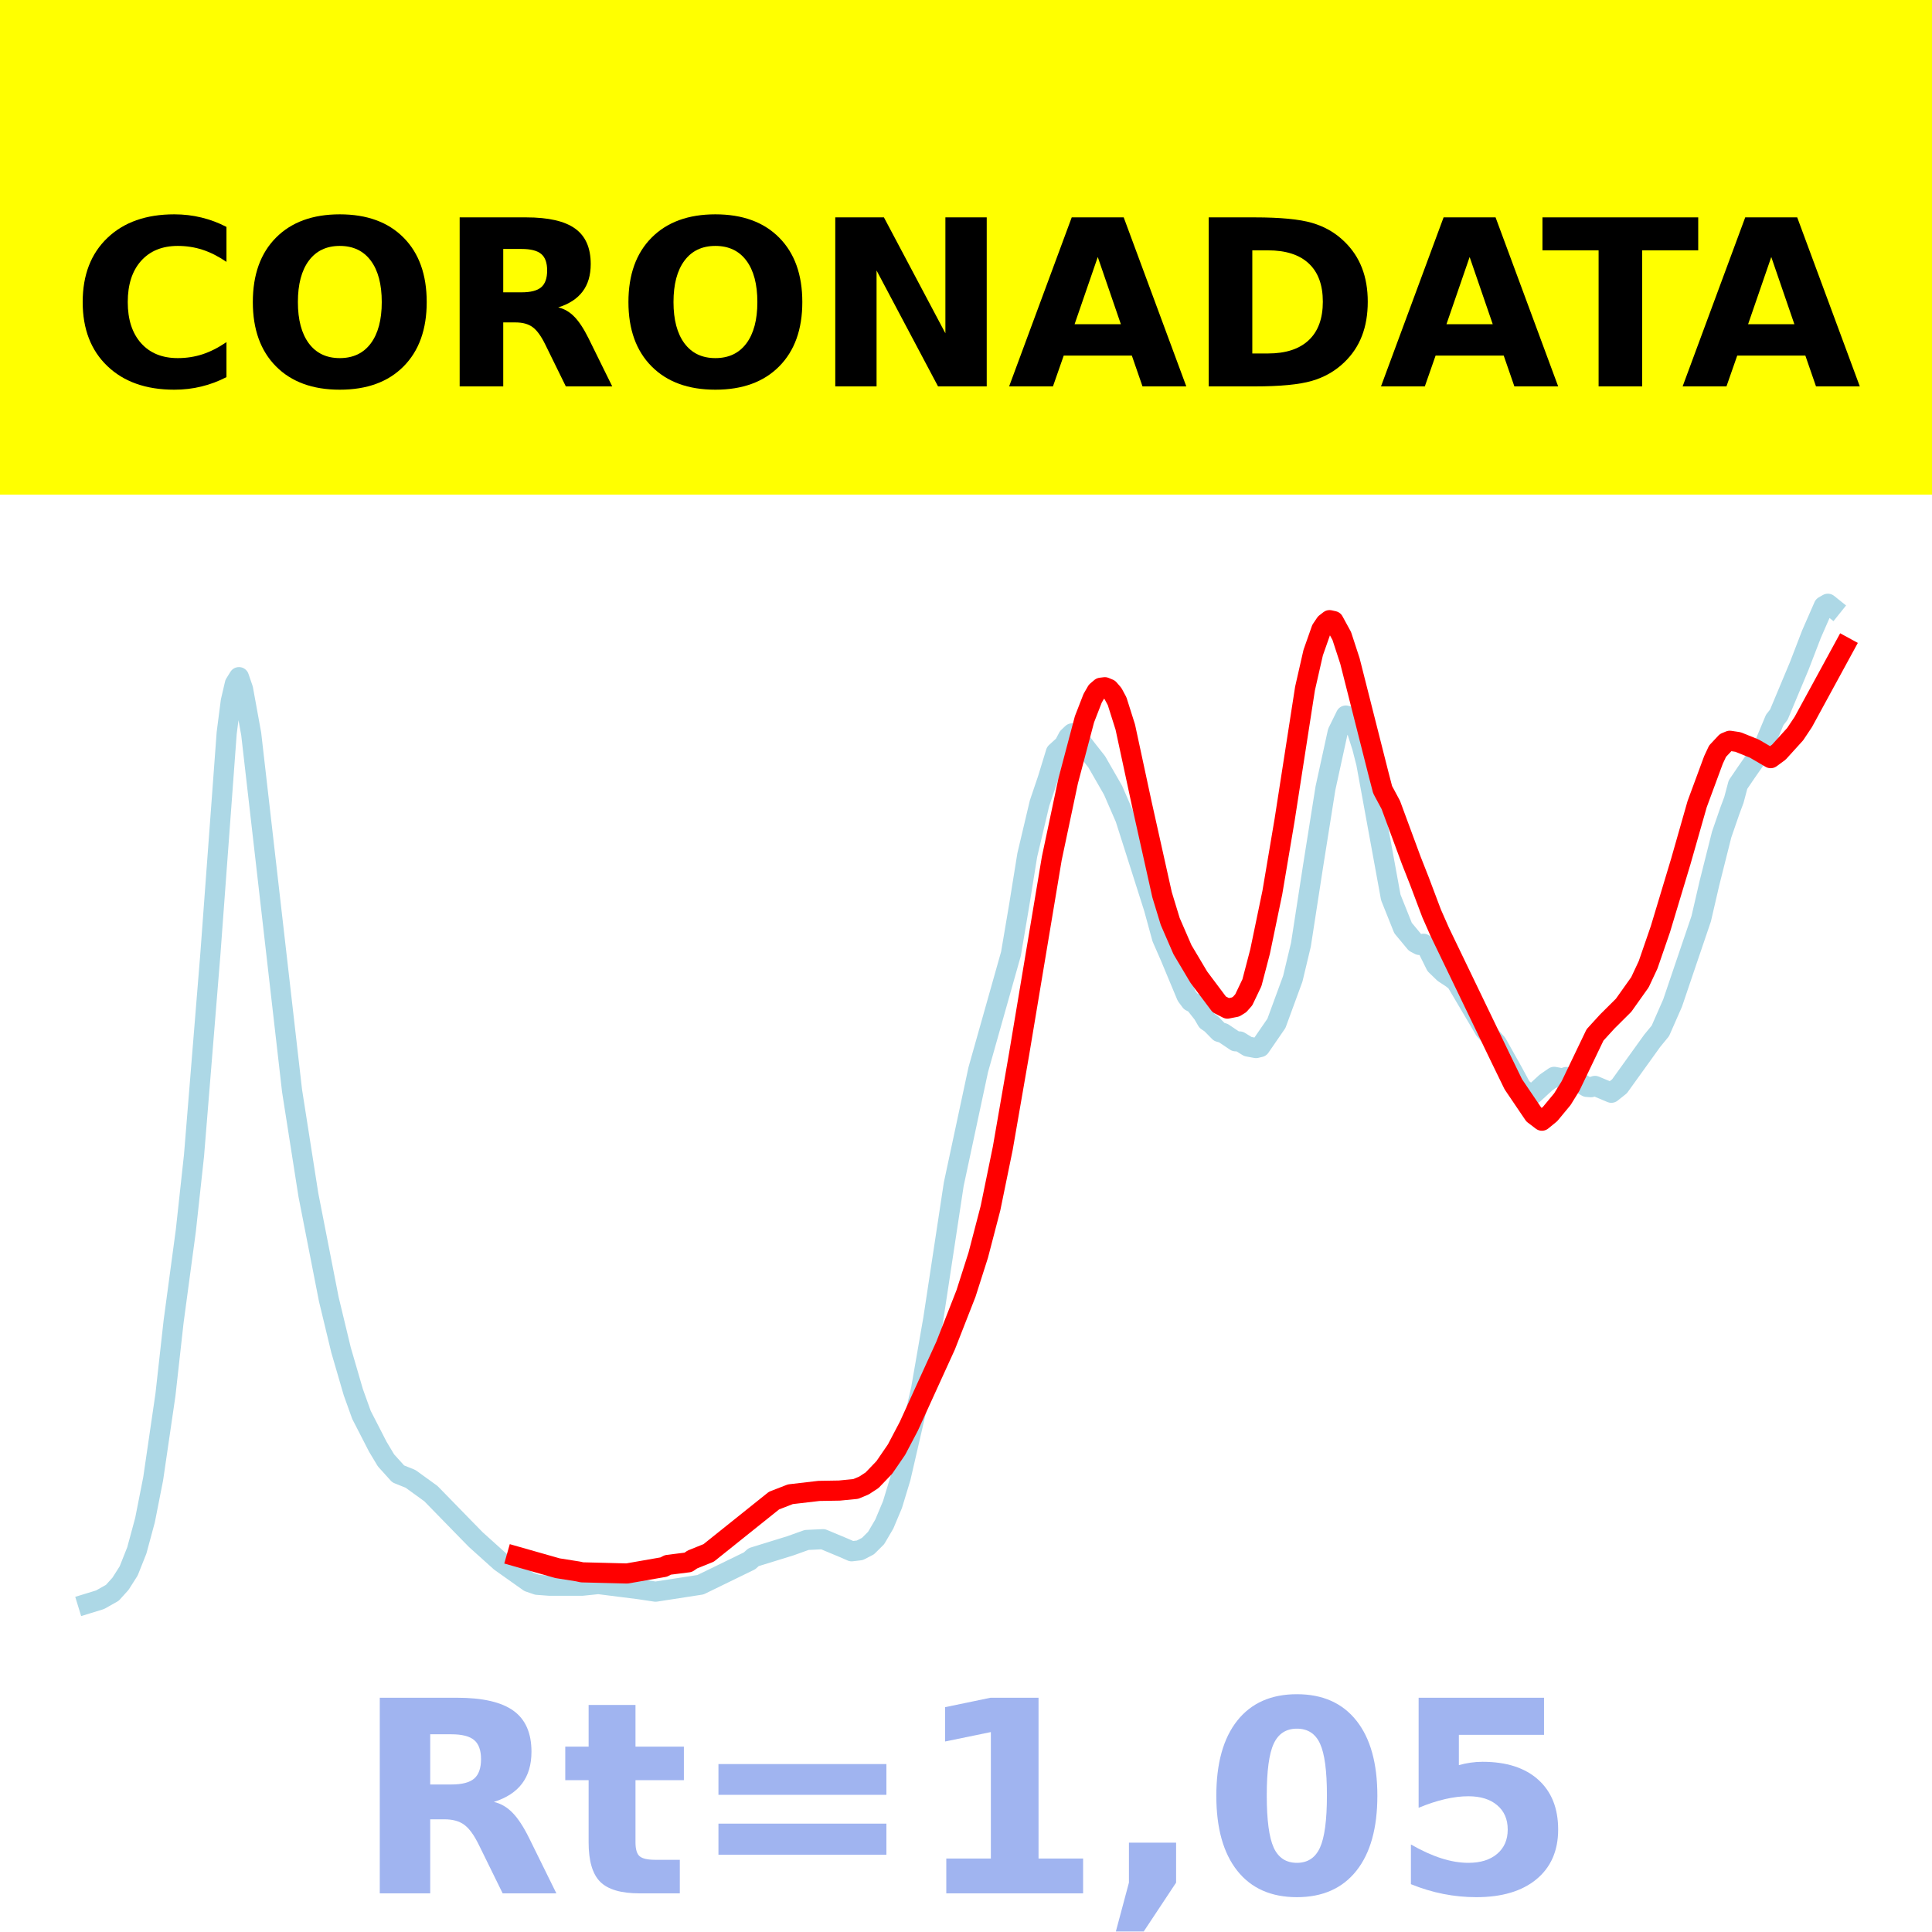
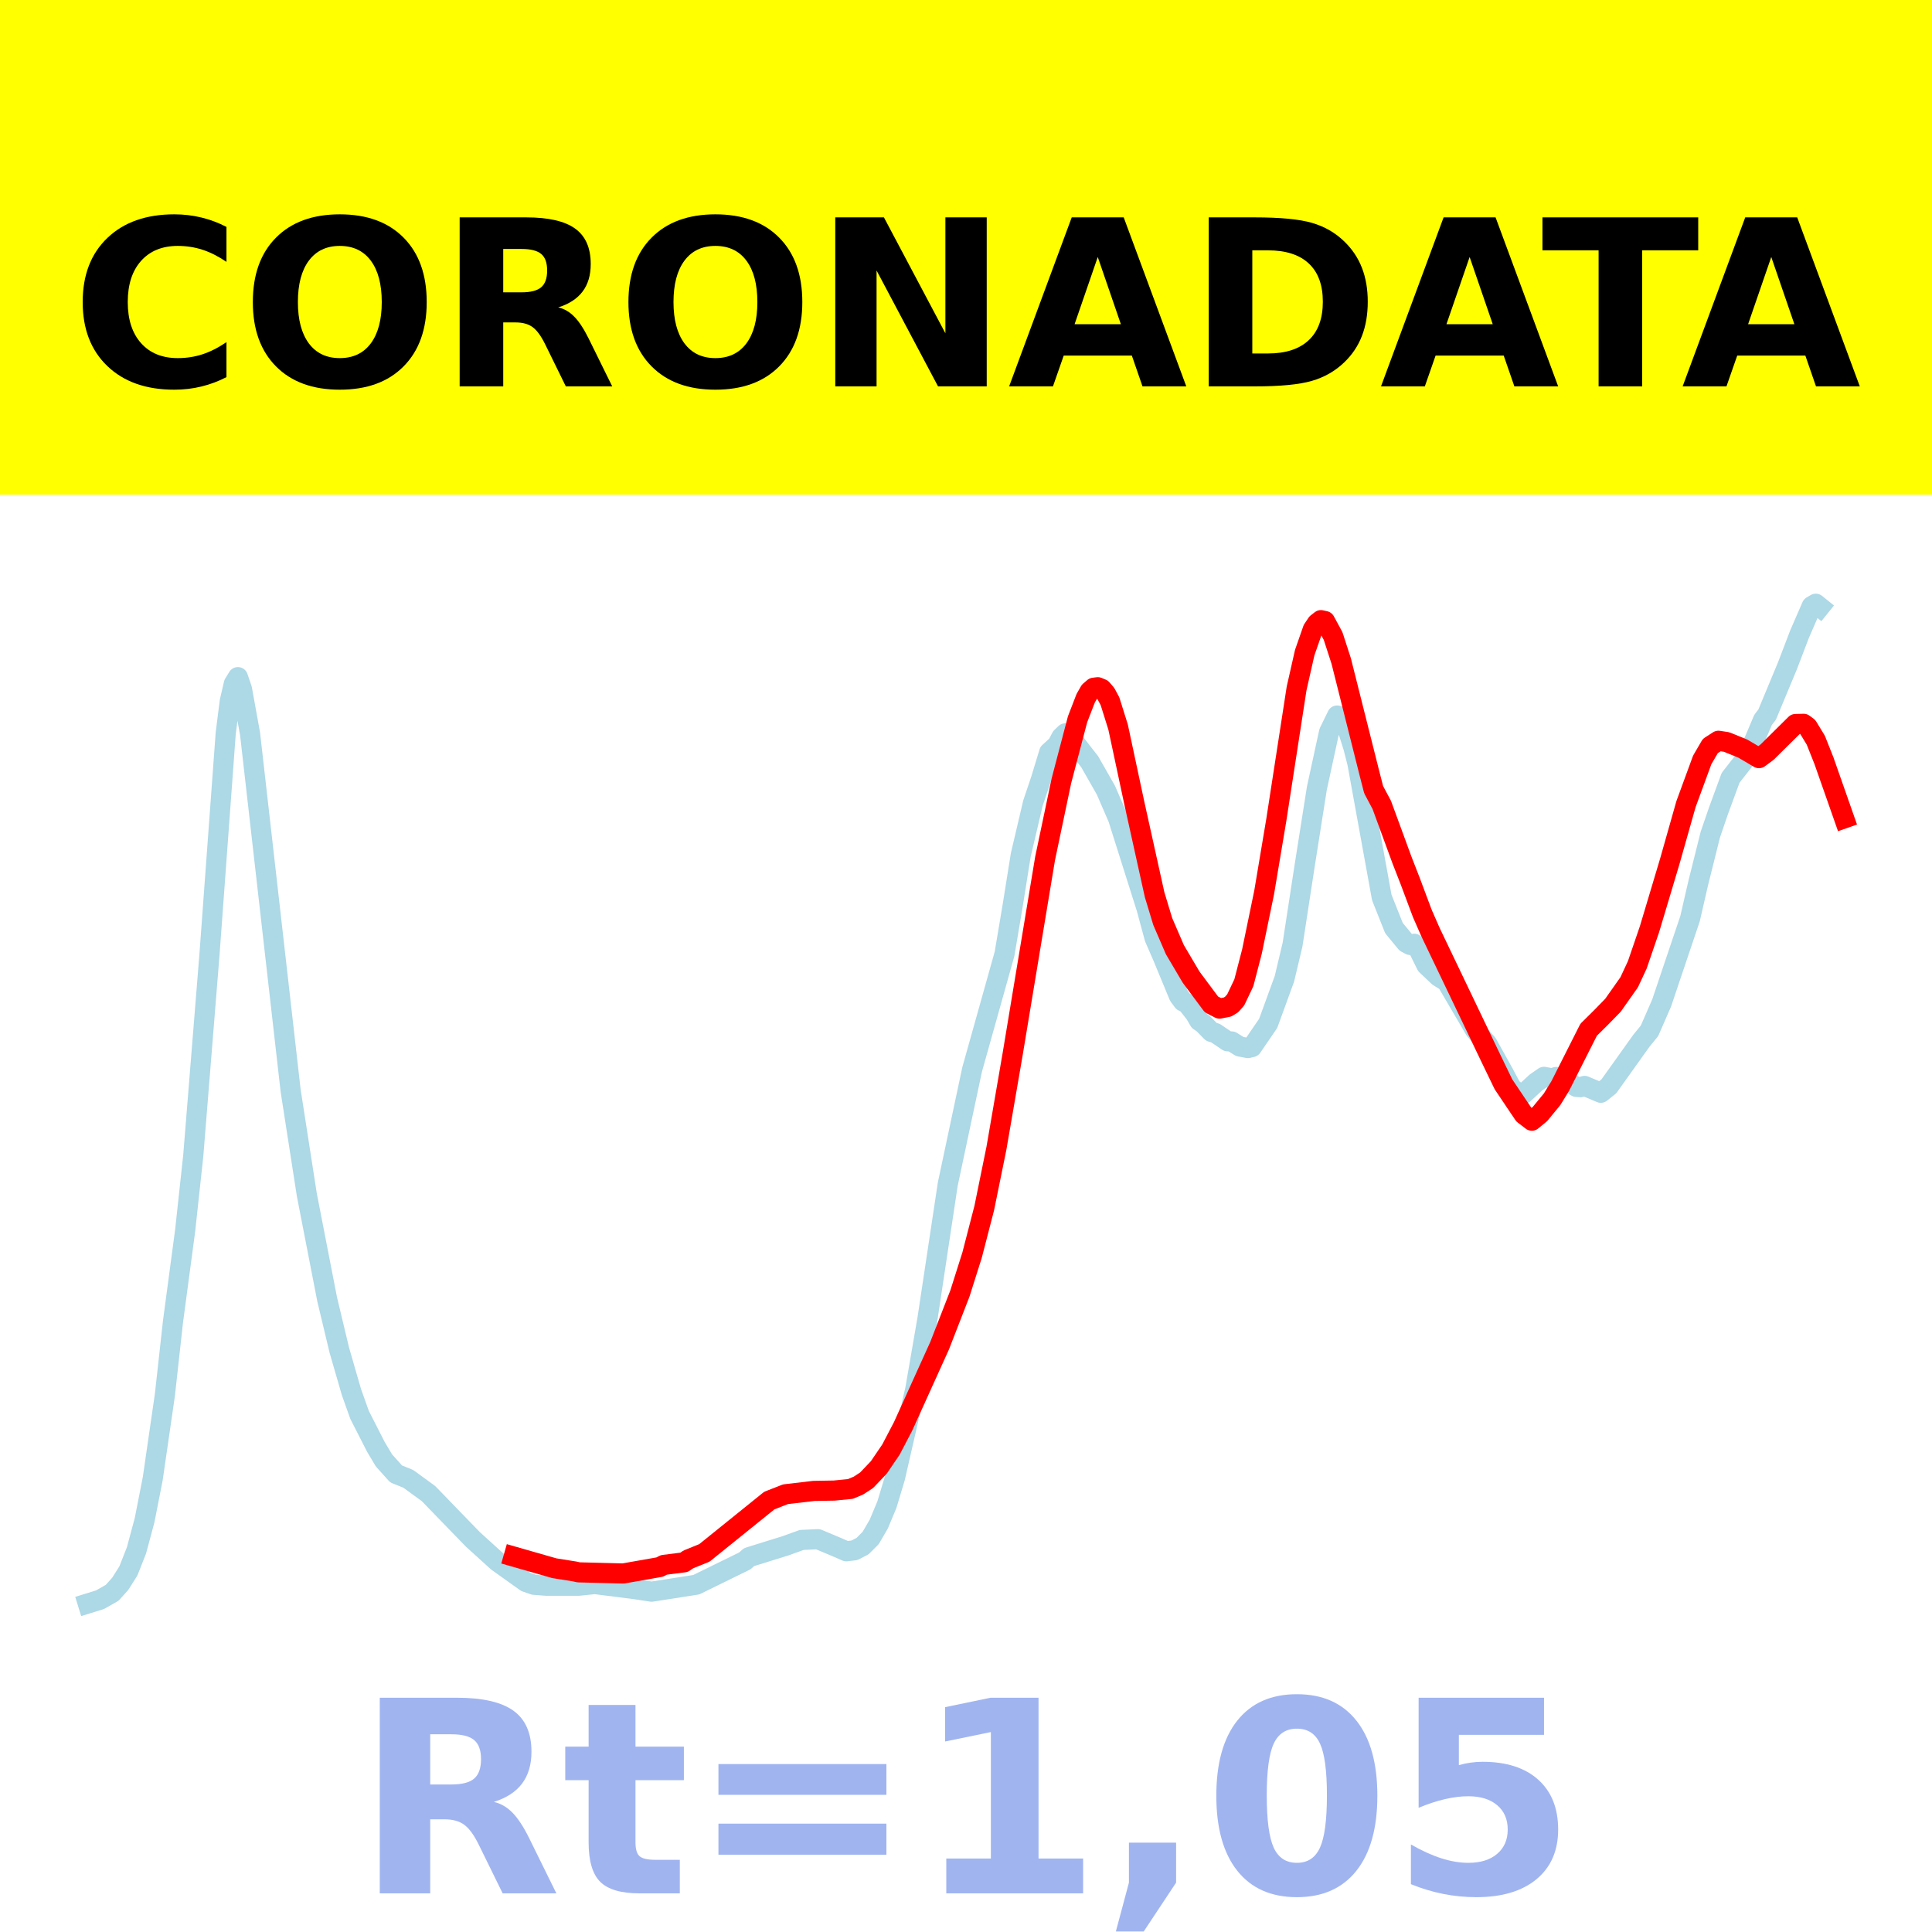
<svg xmlns="http://www.w3.org/2000/svg" xmlns:xlink="http://www.w3.org/1999/xlink" height="144pt" version="1.1" viewBox="0 0 144 144" width="144pt">
  <defs>
    <style type="text/css">*{stroke-linecap:butt;stroke-linejoin:round;}</style>
  </defs>
  <g id="figure_1">
    <g id="patch_1">
      <path d="M 0 144  L 144 144  L 144 0  L 0 0  z " style="fill:#ffffff;" />
    </g>
    <g id="axes_1">
      <g id="patch_2">
        <path d="M 0 144  L 144 144  L 144 0  L 0 0  z " style="fill:#ffffff;" />
      </g>
      <g id="line2d_1">
-         <path clip-path="url(#pd7758564d4)" d="M 6.545 119.516  L 7.459 119.235  L 8.372 118.72  L 8.981 118.046  L 9.59 117.088  L 10.199 115.555  L 10.808 113.301  L 11.416 110.221  L 12.33 103.968  L 12.939 98.504  L 13.852 91.713  L 14.461 86.12  L 15.679 71.123  L 16.896 54.634  L 17.201 52.267  L 17.505 50.963  L 17.81 50.47  L 18.114 51.357  L 18.723 54.7  L 21.767 81.289  L 22.985 89.062  L 24.507 96.838  L 25.421 100.631  L 26.334 103.766  L 26.943 105.461  L 28.161 107.832  L 28.77 108.848  L 29.683 109.858  L 30.596 110.224  L 32.118 111.326  L 34.554 113.824  L 35.467 114.757  L 37.294 116.401  L 39.425 117.911  L 40.034 118.121  L 40.947 118.19  L 43.383 118.191  L 44.6 118.066  L 47.645 118.451  L 48.863 118.634  L 52.211 118.116  L 55.865 116.336  L 56.169 116.062  L 58.909 115.215  L 60.127 114.779  L 61.345 114.722  L 62.867 115.358  L 63.476 115.624  L 64.085 115.552  L 64.693 115.238  L 65.302 114.633  L 65.911 113.594  L 66.52 112.146  L 67.129 110.137  L 68.651 103.54  L 69.564 98.294  L 71.087 88.264  L 72.913 79.729  L 75.349 71.099  L 75.958 67.508  L 76.567 63.729  L 77.48 59.868  L 78.089 58.068  L 78.698 56.078  L 79.307 55.524  L 79.611 54.95  L 79.915 54.66  L 80.22 54.826  L 81.133 56.004  L 81.742 56.777  L 82.96 58.899  L 83.873 60.999  L 86.004 67.694  L 86.613 69.919  L 87.222 71.311  L 88.44 74.232  L 88.744 74.64  L 89.049 74.794  L 89.658 75.567  L 89.962 76.088  L 90.266 76.296  L 90.875 76.915  L 91.18 77  L 92.093 77.613  L 92.397 77.624  L 93.006 78.002  L 93.615 78.116  L 93.92 78.044  L 95.137 76.274  L 96.355 72.955  L 96.964 70.409  L 97.877 64.501  L 98.791 58.75  L 99.704 54.571  L 100.313 53.332  L 100.617 53.414  L 100.922 53.789  L 101.531 55.703  L 101.835 56.896  L 103.662 66.889  L 104.575 69.17  L 105.488 70.269  L 105.793 70.431  L 106.097 70.343  L 106.402 70.706  L 107.011 71.934  L 107.619 72.523  L 108.228 72.924  L 108.533 73.167  L 110.664 76.777  L 111.577 77.783  L 112.795 79.959  L 113.404 81.088  L 114.013 81.56  L 114.317 81.522  L 115.23 80.682  L 115.839 80.262  L 116.448 80.376  L 116.753 80.272  L 117.362 80.475  L 118.275 81.012  L 118.579 81.034  L 118.884 80.938  L 120.101 81.448  L 120.71 80.964  L 123.146 77.575  L 123.755 76.833  L 124.668 74.755  L 125.581 72.058  L 126.799 68.473  L 127.408 65.838  L 128.321 62.205  L 128.93 60.443  L 129.235 59.623  L 129.539 58.483  L 130.148 57.586  L 131.366 55.839  L 132.279 53.655  L 132.584 53.269  L 134.106 49.635  L 135.019 47.263  L 135.932 45.176  L 136.237 45  L 136.541 45.244  L 136.541 45.244  " style="fill:none;stroke:#add8e6;stroke-linecap:square;stroke-width:1.5;" />
+         <path clip-path="url(#pf00eadda17)" d="M 6.545 119.516  L 7.452 119.235  L 8.359 118.72  L 8.964 118.046  L 9.569 117.088  L 10.173 115.555  L 10.778 113.301  L 11.383 110.221  L 12.29 103.968  L 12.894 98.504  L 13.801 91.713  L 14.406 86.12  L 15.615 71.123  L 16.825 54.634  L 17.127 52.267  L 17.429 50.963  L 17.732 50.47  L 18.034 51.357  L 18.639 54.7  L 21.662 81.289  L 22.871 89.062  L 24.383 96.838  L 25.29 100.631  L 26.197 103.766  L 26.802 105.461  L 28.011 107.832  L 28.616 108.848  L 29.523 109.858  L 30.43 110.224  L 31.941 111.326  L 34.36 113.824  L 35.267 114.757  L 37.081 116.401  L 39.197 117.911  L 39.802 118.121  L 40.709 118.19  L 43.127 118.191  L 44.337 118.066  L 47.36 118.451  L 48.569 118.634  L 51.895 118.116  L 55.523 116.336  L 55.825 116.062  L 58.546 115.215  L 59.756 114.779  L 60.965 114.722  L 62.477 115.358  L 63.081 115.624  L 63.686 115.552  L 64.291 115.238  L 64.895 114.633  L 65.5 113.594  L 66.105 112.146  L 66.709 110.137  L 68.221 103.54  L 69.128 98.294  L 70.64 88.264  L 72.453 79.729  L 74.872 71.099  L 75.477 67.508  L 76.081 63.729  L 76.988 59.868  L 77.593 58.068  L 78.198 56.078  L 78.802 55.524  L 79.105 54.95  L 79.407 54.66  L 79.709 54.826  L 80.616 56.004  L 81.221 56.777  L 82.43 58.899  L 83.337 60.999  L 85.454 67.694  L 86.058 69.919  L 86.663 71.311  L 87.872 74.232  L 88.175 74.64  L 88.477 74.794  L 89.082 75.567  L 89.384 76.088  L 89.686 76.296  L 90.291 76.915  L 90.593 77  L 91.5 77.613  L 91.803 77.624  L 92.407 78.002  L 93.012 78.116  L 93.314 78.044  L 94.524 76.274  L 95.733 72.955  L 96.338 70.409  L 97.245 64.501  L 98.152 58.75  L 99.059 54.571  L 99.663 53.332  L 99.966 53.414  L 100.268 53.789  L 100.873 55.703  L 101.175 56.896  L 102.989 66.889  L 103.896 69.17  L 104.803 70.269  L 105.105 70.431  L 105.408 70.343  L 105.71 70.706  L 106.315 71.934  L 107.221 72.793  L 107.826 73.167  L 109.942 76.777  L 110.849 77.783  L 112.059 79.959  L 112.663 81.088  L 113.268 81.56  L 113.57 81.522  L 114.477 80.682  L 115.082 80.262  L 115.687 80.376  L 115.989 80.272  L 116.594 80.475  L 117.501 81.012  L 117.803 81.034  L 118.105 80.938  L 119.315 81.448  L 119.919 80.964  L 122.338 77.575  L 122.943 76.833  L 123.85 74.755  L 124.757 72.058  L 125.966 68.473  L 126.571 65.838  L 127.478 62.205  L 128.082 60.443  L 128.989 57.973  L 130.199 56.427  L 130.803 55.088  L 131.408 53.655  L 131.71 53.269  L 133.222 49.635  L 134.129 47.263  L 135.036 45.176  L 135.338 45  L 135.641 45.244  L 135.641 45.244  " style="fill:none;stroke:#add8e6;stroke-linecap:square;stroke-width:1.5;" />
      </g>
      <g id="line2d_2">
-         <path clip-path="url(#pd7758564d4)" d="M 38.512 116.019  L 41.556 116.885  L 43.078 117.126  L 43.383 117.193  L 46.732 117.278  L 49.471 116.799  L 49.776 116.639  L 51.298 116.447  L 51.603 116.236  L 52.82 115.745  L 57.691 111.846  L 58.909 111.372  L 61.04 111.124  L 62.562 111.098  L 63.78 110.979  L 64.389 110.725  L 64.998 110.329  L 65.911 109.376  L 66.825 108.042  L 67.738 106.306  L 70.478 100.297  L 72 96.409  L 72.913 93.55  L 73.827 90.044  L 74.74 85.588  L 75.958 78.567  L 78.393 63.985  L 79.611 58.22  L 80.829 53.615  L 81.438 52.047  L 81.742 51.519  L 82.047 51.259  L 82.351 51.222  L 82.655 51.35  L 82.96 51.701  L 83.264 52.267  L 83.873 54.194  L 85.091 59.86  L 86.613 66.686  L 87.222 68.682  L 88.135 70.785  L 89.353 72.831  L 90.875 74.861  L 91.484 75.174  L 92.093 75.055  L 92.397 74.866  L 92.702 74.521  L 93.311 73.248  L 93.92 70.92  L 94.833 66.526  L 95.746 61.117  L 97.268 51.318  L 97.877 48.644  L 98.486 46.913  L 98.791 46.46  L 99.095 46.223  L 99.4 46.29  L 100.008 47.404  L 100.617 49.27  L 102.748 57.686  L 103.053 58.859  L 103.662 59.994  L 105.184 64.117  L 105.793 65.664  L 106.706 68.086  L 107.315 69.466  L 111.882 78.943  L 112.795 80.818  L 114.317 83.067  L 114.926 83.53  L 115.535 83.032  L 116.448 81.93  L 117.057 80.945  L 118.884 77.136  L 119.797 76.137  L 121.015 74.926  L 122.233 73.21  L 122.841 71.91  L 123.755 69.26  L 125.277 64.207  L 126.495 59.936  L 127.712 56.641  L 128.017 55.989  L 128.626 55.339  L 128.93 55.213  L 129.539 55.304  L 130.757 55.796  L 131.975 56.508  L 132.584 56.062  L 133.801 54.72  L 134.41 53.806  L 137.455 48.218  L 137.455 48.218  " style="fill:none;stroke:#ff0000;stroke-linecap:square;stroke-width:1.5;" />
+         <path clip-path="url(#pf00eadda17)" d="M 38.29 116.019  L 41.313 116.885  L 42.825 117.126  L 43.127 117.193  L 46.453 117.278  L 49.174 116.799  L 49.476 116.639  L 50.988 116.447  L 51.29 116.236  L 52.5 115.745  L 57.337 111.846  L 58.546 111.372  L 60.663 111.124  L 62.174 111.098  L 63.384 110.979  L 63.988 110.725  L 64.593 110.329  L 65.5 109.376  L 66.407 108.042  L 67.314 106.306  L 70.035 100.297  L 71.547 96.409  L 72.453 93.55  L 73.36 90.044  L 74.267 85.588  L 75.477 78.567  L 77.895 63.985  L 79.105 58.22  L 80.314 53.615  L 80.919 52.047  L 81.221 51.519  L 81.523 51.259  L 81.826 51.222  L 82.128 51.35  L 82.43 51.701  L 82.733 52.267  L 83.337 54.194  L 84.547 59.86  L 86.058 66.686  L 86.663 68.682  L 87.57 70.785  L 88.779 72.831  L 90.291 74.861  L 90.896 75.174  L 91.5 75.055  L 91.803 74.866  L 92.105 74.521  L 92.71 73.248  L 93.314 70.92  L 94.221 66.526  L 95.128 61.117  L 96.64 51.318  L 97.245 48.644  L 97.849 46.913  L 98.152 46.46  L 98.454 46.223  L 98.756 46.29  L 99.361 47.404  L 99.966 49.27  L 102.082 57.686  L 102.384 58.859  L 102.989 59.994  L 104.501 64.117  L 105.105 65.664  L 106.012 68.086  L 106.617 69.466  L 111.152 78.943  L 112.059 80.818  L 113.57 83.067  L 114.175 83.53  L 114.78 83.032  L 115.687 81.93  L 116.291 80.945  L 118.408 76.752  L 119.315 75.854  L 120.222 74.926  L 121.431 73.21  L 122.036 71.91  L 122.943 69.26  L 124.454 64.207  L 125.664 59.936  L 126.873 56.641  L 127.478 55.602  L 128.082 55.213  L 128.687 55.304  L 129.896 55.796  L 131.106 56.507  L 131.71 56.059  L 133.827 53.964  L 134.431 53.949  L 134.734 54.176  L 135.338 55.168  L 135.943 56.689  L 137.455 60.997  L 137.455 60.997  " style="fill:none;stroke:#ff0000;stroke-linecap:square;stroke-width:1.5;" />
      </g>
      <g id="patch_3">
        <path d="M 0 144  L 0 -0  " style="fill:none;stroke:#ffffff;stroke-linecap:square;stroke-linejoin:miter;stroke-width:0.8;" />
      </g>
      <g id="patch_4">
        <path d="M 144 144  L 144 -0  " style="fill:none;stroke:#ffffff;stroke-linecap:square;stroke-linejoin:miter;stroke-width:0.8;" />
      </g>
      <g id="patch_5">
-         <path d="M 0 144  L 144 144  " style="fill:none;stroke:#ffffff;stroke-linecap:square;stroke-linejoin:miter;stroke-width:0.8;" />
+         <path d="M -0 144  L 144 144  " style="fill:none;stroke:#ffffff;stroke-linecap:square;stroke-linejoin:miter;stroke-width:0.8;" />
      </g>
      <g id="patch_6">
-         <path d="M 0 0  L 144 0  " style="fill:none;stroke:#ffffff;stroke-linecap:square;stroke-linejoin:miter;stroke-width:0.8;" />
+         <path d="M -0 0  L 144 0  " style="fill:none;stroke:#ffffff;stroke-linecap:square;stroke-linejoin:miter;stroke-width:0.8;" />
      </g>
    </g>
    <g id="text_1">
      <g id="patch_7">
        <path d="M -64.848 36.368  L 208.848 36.368  L 208.848 -7.654  L -64.848 -7.654  z " style="fill:#ffff00;stroke:#ffff00;stroke-linejoin:miter;" />
      </g>
      <g transform="translate(72 9.45018)scale(0.1728 -0.1728)" />
      <g transform="translate(-60.87375 28.8)scale(0.1728 -0.1728)">
        <defs>
          <path id="DejaVuSans-Bold-32" />
          <path d="M 67 4  Q 61.812 1.312 56.203 -0.047  Q 50.594 -1.422 44.484 -1.422  Q 26.266 -1.422 15.625 8.766  Q 4.984 18.953 4.984 36.375  Q 4.984 53.859 15.625 64.031  Q 26.266 74.219 44.484 74.219  Q 50.594 74.219 56.203 72.844  Q 61.812 71.484 67 68.797  L 67 53.719  Q 61.766 57.281 56.688 58.938  Q 51.609 60.594 46 60.594  Q 35.938 60.594 30.172 54.141  Q 24.422 47.703 24.422 36.375  Q 24.422 25.094 30.172 18.641  Q 35.938 12.203 46 12.203  Q 51.609 12.203 56.688 13.859  Q 61.766 15.531 67 19.094  z " id="DejaVuSans-Bold-67" />
          <path d="M 42.484 60.594  Q 33.891 60.594 29.156 54.25  Q 24.422 47.906 24.422 36.375  Q 24.422 24.906 29.156 18.547  Q 33.891 12.203 42.484 12.203  Q 51.125 12.203 55.859 18.547  Q 60.594 24.906 60.594 36.375  Q 60.594 47.906 55.859 54.25  Q 51.125 60.594 42.484 60.594  z M 42.484 74.219  Q 60.062 74.219 70.016 64.156  Q 79.984 54.109 79.984 36.375  Q 79.984 18.703 70.016 8.641  Q 60.062 -1.422 42.484 -1.422  Q 24.953 -1.422 14.969 8.641  Q 4.984 18.703 4.984 36.375  Q 4.984 54.109 14.969 64.156  Q 24.953 74.219 42.484 74.219  z " id="DejaVuSans-Bold-79" />
          <path d="M 35.891 40.578  Q 41.797 40.578 44.359 42.766  Q 46.922 44.969 46.922 50  Q 46.922 54.984 44.359 57.125  Q 41.797 59.281 35.891 59.281  L 27.984 59.281  L 27.984 40.578  z M 27.984 27.594  L 27.984 0  L 9.188 0  L 9.188 72.906  L 37.891 72.906  Q 52.297 72.906 59 68.062  Q 65.719 63.234 65.719 52.781  Q 65.719 45.562 62.219 40.922  Q 58.734 36.281 51.703 34.078  Q 55.562 33.203 58.609 30.094  Q 61.672 27 64.797 20.703  L 75 0  L 54.984 0  L 46.094 18.109  Q 43.406 23.578 40.641 25.578  Q 37.891 27.594 33.297 27.594  z " id="DejaVuSans-Bold-82" />
          <path d="M 9.188 72.906  L 30.172 72.906  L 56.688 22.906  L 56.688 72.906  L 74.516 72.906  L 74.516 0  L 53.516 0  L 27 50  L 27 0  L 9.188 0  z " id="DejaVuSans-Bold-78" />
          <path d="M 53.422 13.281  L 24.031 13.281  L 19.391 0  L 0.484 0  L 27.484 72.906  L 49.906 72.906  L 76.906 0  L 58.016 0  z M 28.719 26.812  L 48.688 26.812  L 38.719 55.812  z " id="DejaVuSans-Bold-65" />
          <path d="M 27.984 58.688  L 27.984 14.203  L 34.719 14.203  Q 46.234 14.203 52.312 19.922  Q 58.406 25.641 58.406 36.531  Q 58.406 47.359 52.344 53.016  Q 46.297 58.688 34.719 58.688  z M 9.188 72.906  L 29 72.906  Q 45.609 72.906 53.734 70.531  Q 61.859 68.172 67.672 62.5  Q 72.797 57.562 75.281 51.109  Q 77.781 44.672 77.781 36.531  Q 77.781 28.266 75.281 21.797  Q 72.797 15.328 67.672 10.406  Q 61.812 4.734 53.609 2.359  Q 45.406 0 29 0  L 9.188 0  z " id="DejaVuSans-Bold-68" />
          <path d="M 0.484 72.906  L 67.672 72.906  L 67.672 58.688  L 43.5 58.688  L 43.5 0  L 24.703 0  L 24.703 58.688  L 0.484 58.688  z " id="DejaVuSans-Bold-84" />
        </defs>
        <use xlink:href="#DejaVuSans-Bold-32" />
        <use x="34.814" xlink:href="#DejaVuSans-Bold-32" />
        <use x="69.629" xlink:href="#DejaVuSans-Bold-32" />
        <use x="104.443" xlink:href="#DejaVuSans-Bold-32" />
        <use x="139.258" xlink:href="#DejaVuSans-Bold-32" />
        <use x="174.072" xlink:href="#DejaVuSans-Bold-32" />
        <use x="208.887" xlink:href="#DejaVuSans-Bold-32" />
        <use x="243.701" xlink:href="#DejaVuSans-Bold-32" />
        <use x="278.516" xlink:href="#DejaVuSans-Bold-32" />
        <use x="313.33" xlink:href="#DejaVuSans-Bold-32" />
        <use x="348.145" xlink:href="#DejaVuSans-Bold-32" />
        <use x="382.959" xlink:href="#DejaVuSans-Bold-67" />
        <use x="456.348" xlink:href="#DejaVuSans-Bold-79" />
        <use x="541.357" xlink:href="#DejaVuSans-Bold-82" />
        <use x="618.359" xlink:href="#DejaVuSans-Bold-79" />
        <use x="703.369" xlink:href="#DejaVuSans-Bold-78" />
        <use x="787.061" xlink:href="#DejaVuSans-Bold-65" />
        <use x="864.453" xlink:href="#DejaVuSans-Bold-68" />
        <use x="947.461" xlink:href="#DejaVuSans-Bold-65" />
        <use x="1017.104" xlink:href="#DejaVuSans-Bold-84" />
        <use x="1077.566" xlink:href="#DejaVuSans-Bold-65" />
        <use x="1154.959" xlink:href="#DejaVuSans-Bold-32" />
        <use x="1189.773" xlink:href="#DejaVuSans-Bold-32" />
        <use x="1224.588" xlink:href="#DejaVuSans-Bold-32" />
        <use x="1259.402" xlink:href="#DejaVuSans-Bold-32" />
        <use x="1294.217" xlink:href="#DejaVuSans-Bold-32" />
        <use x="1329.031" xlink:href="#DejaVuSans-Bold-32" />
        <use x="1363.846" xlink:href="#DejaVuSans-Bold-32" />
        <use x="1398.66" xlink:href="#DejaVuSans-Bold-32" />
        <use x="1433.475" xlink:href="#DejaVuSans-Bold-32" />
        <use x="1468.289" xlink:href="#DejaVuSans-Bold-32" />
        <use x="1503.104" xlink:href="#DejaVuSans-Bold-32" />
      </g>
    </g>
    <g id="text_2">
      <g style="fill:#4169e1;opacity:0.5;" transform="translate(26.46875 141.12)scale(0.2 -0.2)">
        <defs>
          <path d="M 27.484 70.219  L 27.484 54.688  L 45.516 54.688  L 45.516 42.188  L 27.484 42.188  L 27.484 19  Q 27.484 15.188 29 13.844  Q 30.516 12.5 35.016 12.5  L 44 12.5  L 44 0  L 29 0  Q 18.656 0 14.328 4.312  Q 10.016 8.641 10.016 19  L 10.016 42.188  L 1.312 42.188  L 1.312 54.688  L 10.016 54.688  L 10.016 70.219  z " id="DejaVuSans-Bold-116" />
          <path d="M 10.594 48.188  L 73.188 48.188  L 73.188 36.719  L 10.594 36.719  z M 10.594 25.984  L 73.188 25.984  L 73.188 14.406  L 10.594 14.406  z " id="DejaVuSans-Bold-61" />
          <path d="M 11.719 12.984  L 28.328 12.984  L 28.328 60.109  L 11.281 56.594  L 11.281 69.391  L 28.219 72.906  L 46.094 72.906  L 46.094 12.984  L 62.703 12.984  L 62.703 0  L 11.719 0  z " id="DejaVuSans-Bold-49" />
          <path d="M 10.203 18.891  L 27.781 18.891  L 27.781 4  L 15.719 -14.203  L 5.328 -14.203  L 10.203 4  z " id="DejaVuSans-Bold-44" />
          <path d="M 46 36.531  Q 46 50.203 43.438 55.781  Q 40.875 61.375 34.812 61.375  Q 28.766 61.375 26.172 55.781  Q 23.578 50.203 23.578 36.531  Q 23.578 22.703 26.172 17.031  Q 28.766 11.375 34.812 11.375  Q 40.828 11.375 43.406 17.031  Q 46 22.703 46 36.531  z M 64.797 36.375  Q 64.797 18.266 56.984 8.422  Q 49.172 -1.422 34.812 -1.422  Q 20.406 -1.422 12.594 8.422  Q 4.781 18.266 4.781 36.375  Q 4.781 54.547 12.594 64.375  Q 20.406 74.219 34.812 74.219  Q 49.172 74.219 56.984 64.375  Q 64.797 54.547 64.797 36.375  z " id="DejaVuSans-Bold-48" />
          <path d="M 10.594 72.906  L 57.328 72.906  L 57.328 59.078  L 25.594 59.078  L 25.594 47.797  Q 27.734 48.391 29.906 48.703  Q 32.078 49.031 34.422 49.031  Q 47.75 49.031 55.172 42.359  Q 62.594 35.688 62.594 23.781  Q 62.594 11.969 54.516 5.266  Q 46.438 -1.422 32.078 -1.422  Q 25.875 -1.422 19.797 -0.219  Q 13.719 0.984 7.719 3.422  L 7.719 18.219  Q 13.672 14.797 19.016 13.078  Q 24.359 11.375 29.109 11.375  Q 35.938 11.375 39.859 14.719  Q 43.797 18.062 43.797 23.781  Q 43.797 29.547 39.859 32.859  Q 35.938 36.188 29.109 36.188  Q 25.047 36.188 20.453 35.125  Q 15.875 34.078 10.594 31.891  z " id="DejaVuSans-Bold-53" />
        </defs>
        <use xlink:href="#DejaVuSans-Bold-82" />
        <use x="77.002" xlink:href="#DejaVuSans-Bold-116" />
        <use x="124.805" xlink:href="#DejaVuSans-Bold-61" />
        <use x="208.594" xlink:href="#DejaVuSans-Bold-49" />
        <use x="278.174" xlink:href="#DejaVuSans-Bold-44" />
        <use x="316.162" xlink:href="#DejaVuSans-Bold-48" />
        <use x="385.742" xlink:href="#DejaVuSans-Bold-53" />
      </g>
    </g>
  </g>
  <defs>
-     <clipPath id="pd7758564d4">
+     <clipPath id="pf00eadda17">
      <rect height="144" width="144" x="0" y="0" />
    </clipPath>
  </defs>
</svg>
